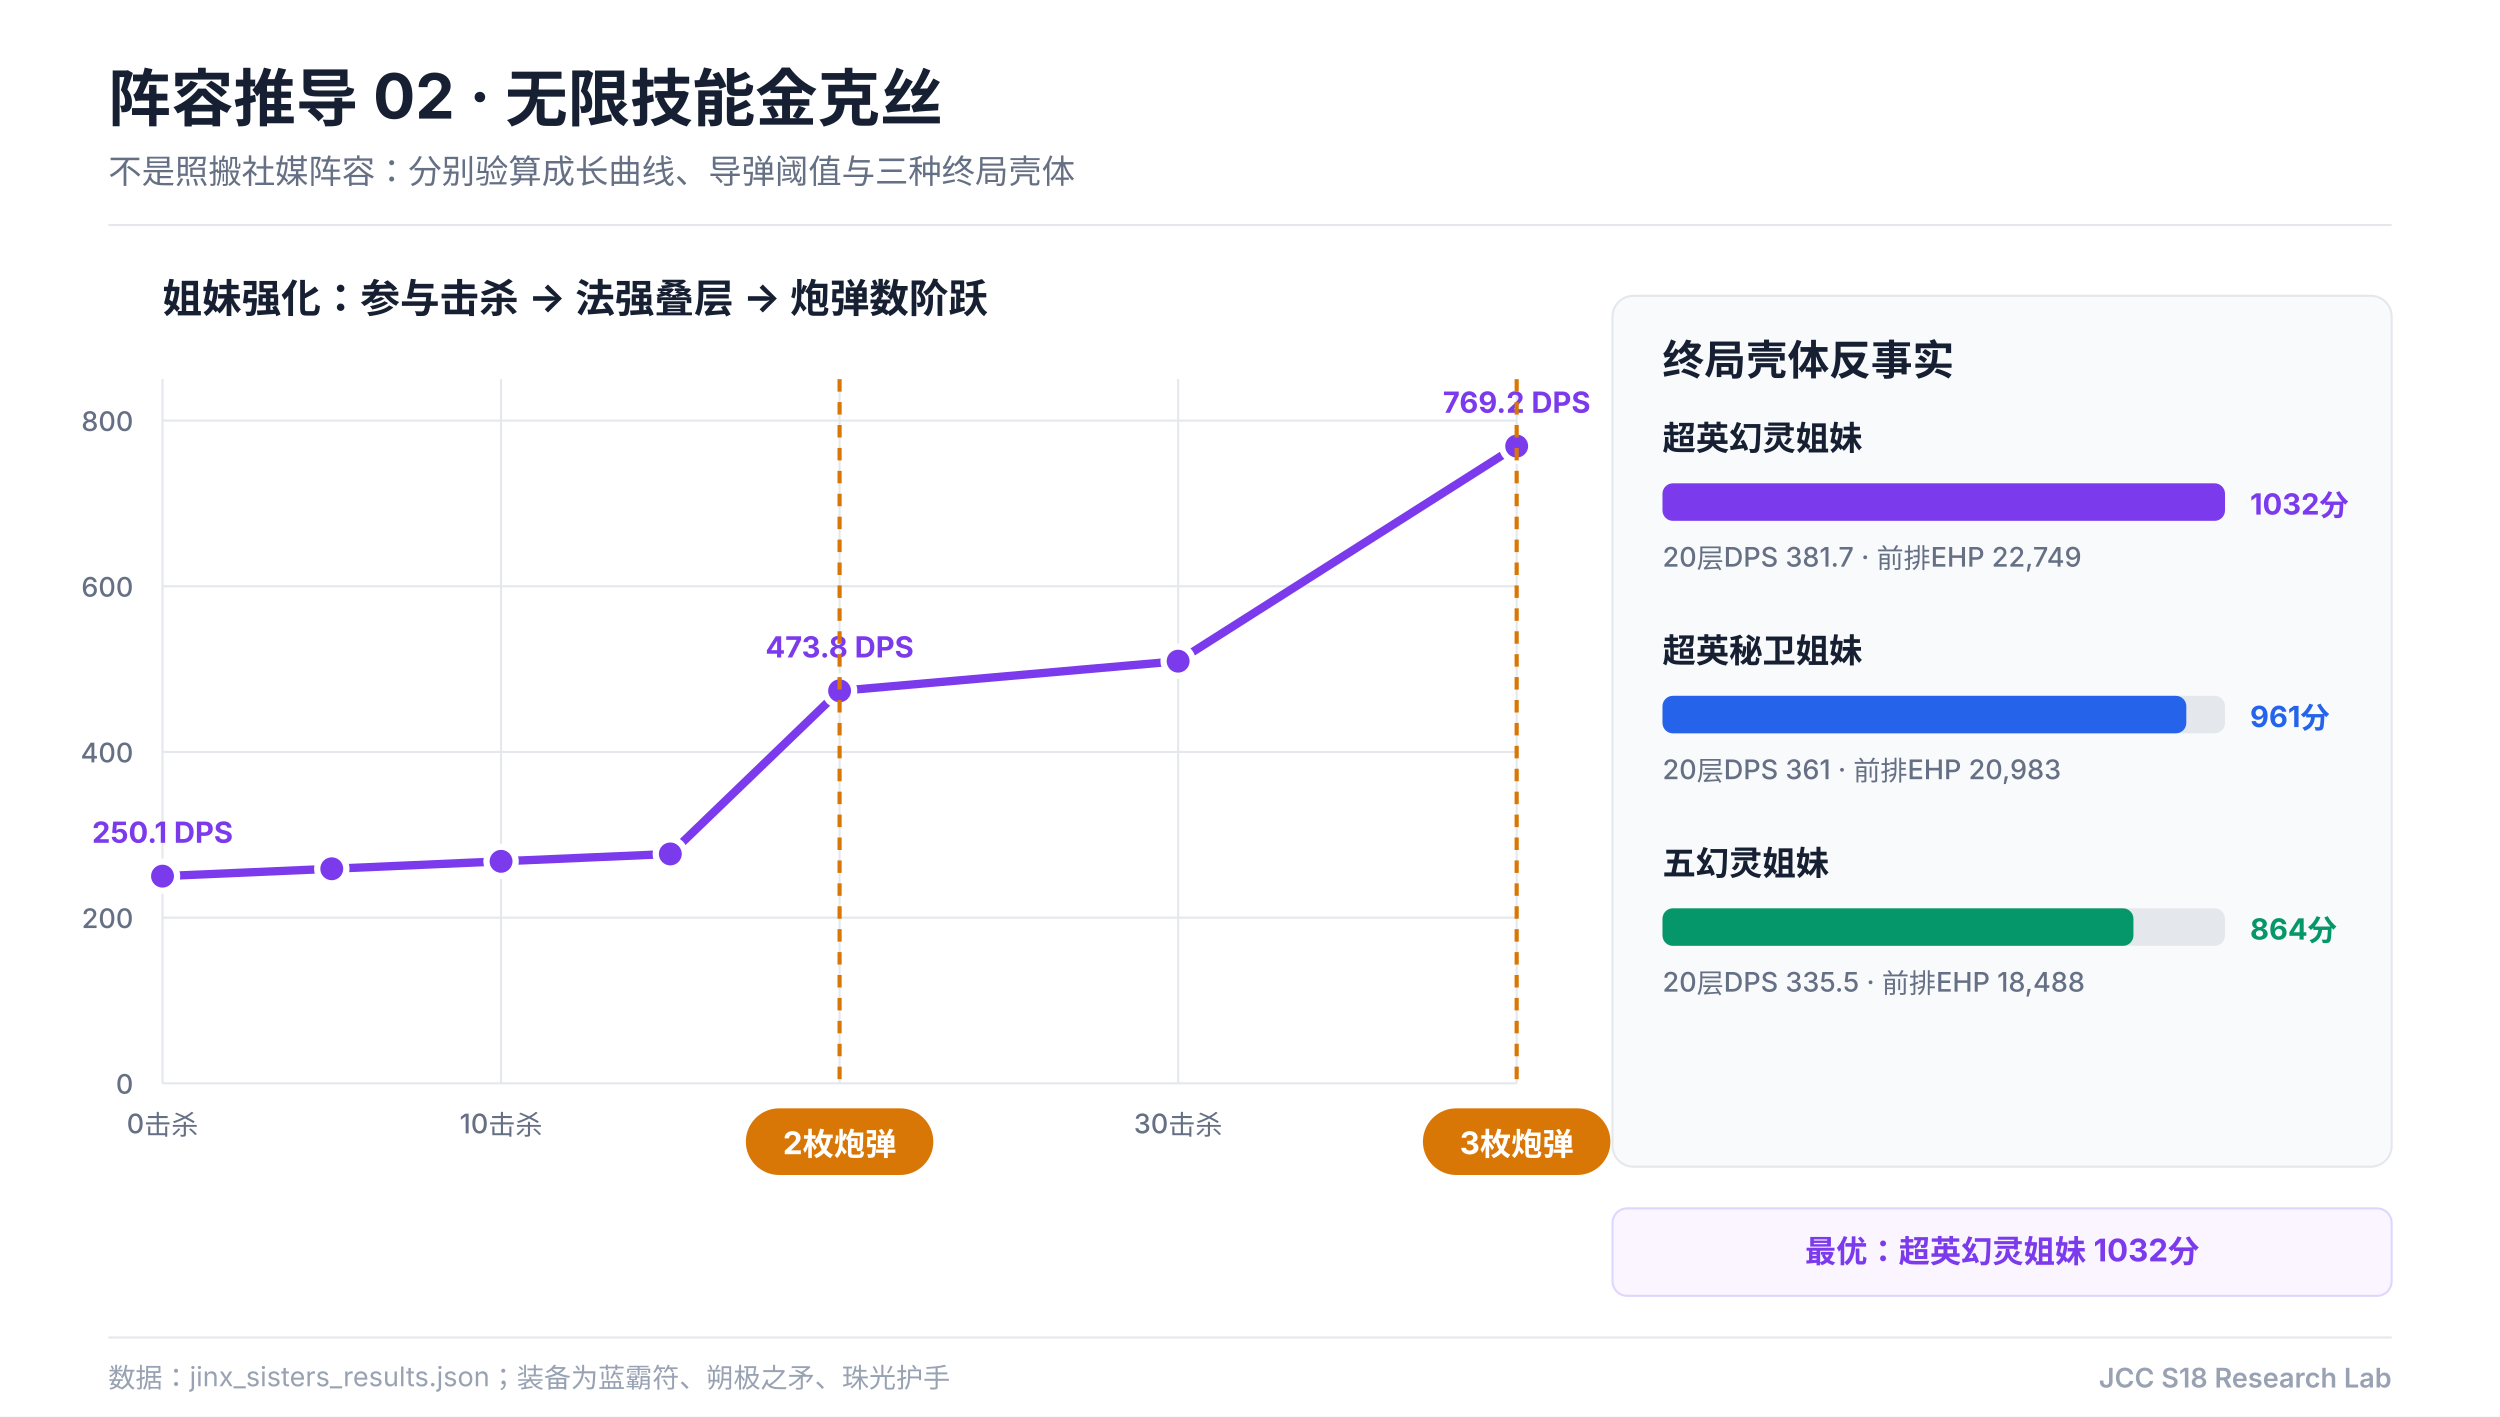
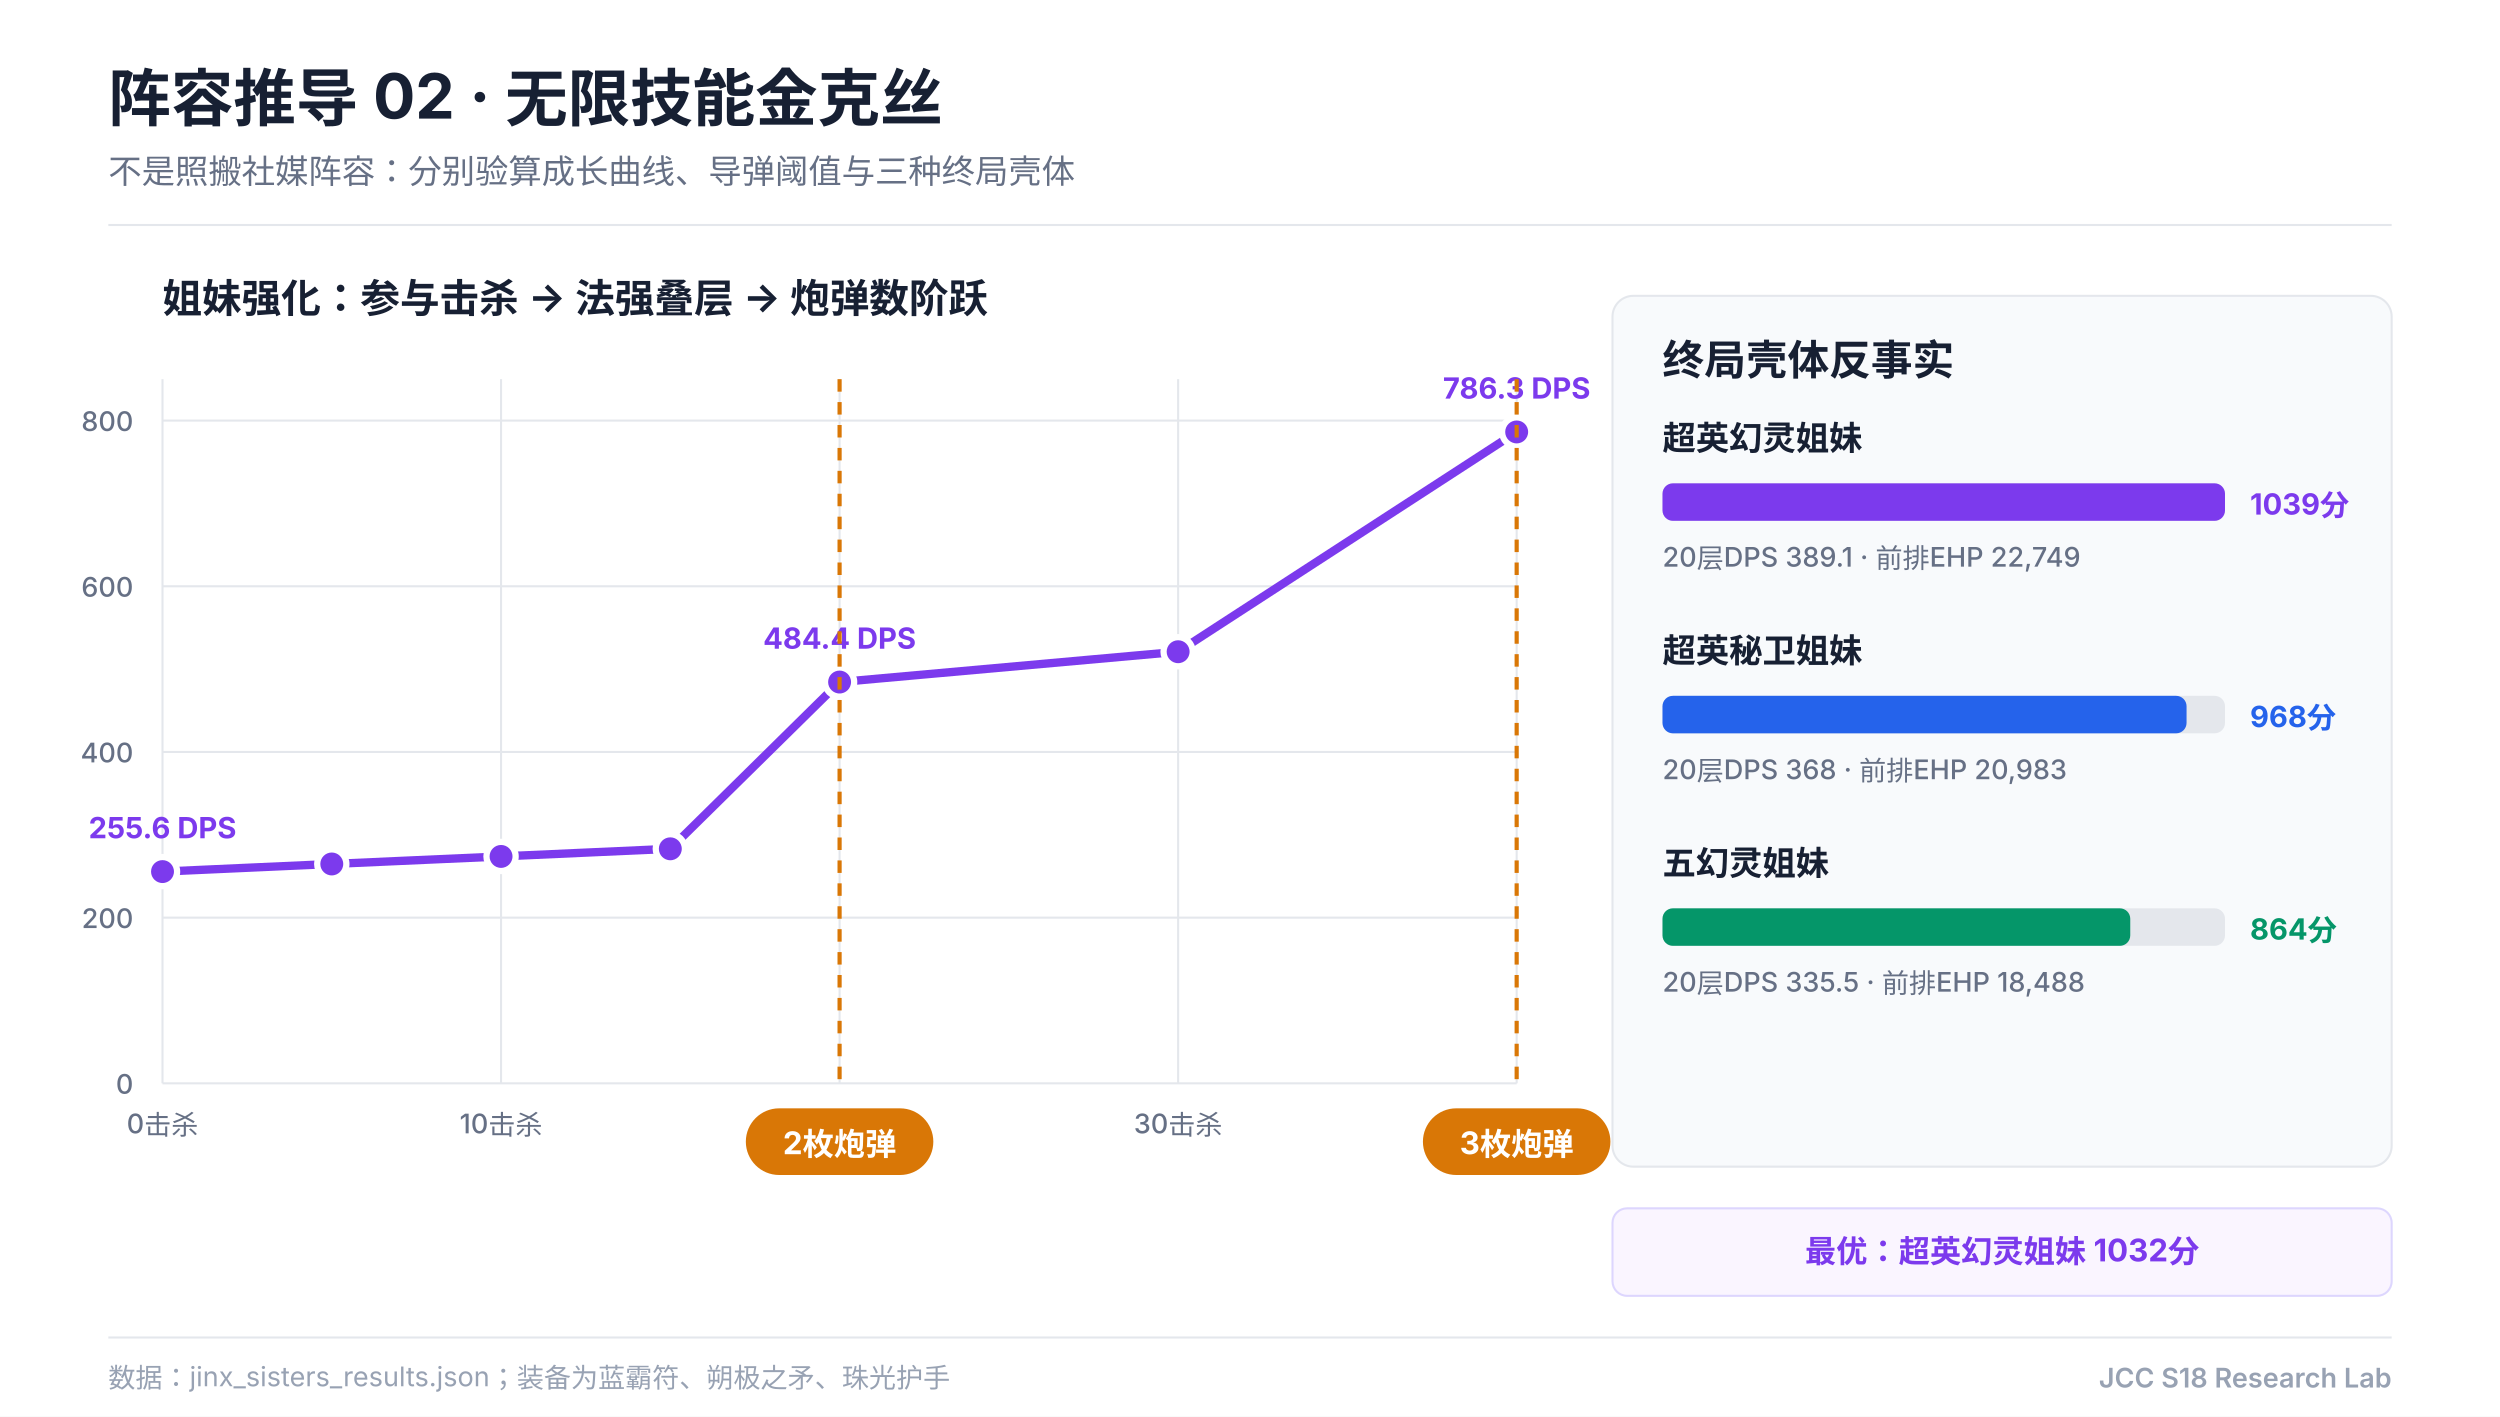
<svg xmlns="http://www.w3.org/2000/svg" width="1200" height="680" viewBox="0 0 1200 680" role="img" aria-label="阵容推导 02 · 无限技能金克丝">
  <rect width="1200" height="680" fill="#ffffff" />
  <style>text{font-family:Inter,-apple-system,BlinkMacSystemFont,"Segoe UI","PingFang SC","Microsoft YaHei",Arial,sans-serif;letter-spacing:0}</style>
  <text x="52" y="58" font-size="30" fill="#172033" font-weight="750" text-anchor="start">阵容推导 02 · 无限技能金克丝</text>
  <text x="52" y="88" font-size="16" fill="#667085" font-weight="400" text-anchor="start">不是照搬社媒阵容：分别验算成长曲线、导弹阈值与三种终局壳体</text>
  <line x1="52" y1="108" x2="1148" y2="108" stroke="#e4e7ec" stroke-width="1" />
  <text x="78" y="150" font-size="19" fill="#172033" font-weight="700" text-anchor="start">姐妹强化：参与击杀 → 法强叠层 → 炮弹数阶跃</text>
  <line x1="78" y1="520" x2="728" y2="520" stroke="#e4e7ec" stroke-width="1" />
  <text x="64" y="525" font-size="13" fill="#667085" font-weight="500" text-anchor="end">0</text>
  <line x1="78" y1="440.471" x2="728" y2="440.471" stroke="#e4e7ec" stroke-width="1" />
  <text x="64" y="445.471" font-size="13" fill="#667085" font-weight="500" text-anchor="end">200</text>
  <line x1="78" y1="360.941" x2="728" y2="360.941" stroke="#e4e7ec" stroke-width="1" />
  <text x="64" y="365.941" font-size="13" fill="#667085" font-weight="500" text-anchor="end">400</text>
  <line x1="78" y1="281.412" x2="728" y2="281.412" stroke="#e4e7ec" stroke-width="1" />
  <text x="64" y="286.412" font-size="13" fill="#667085" font-weight="500" text-anchor="end">600</text>
  <line x1="78" y1="201.882" x2="728" y2="201.882" stroke="#e4e7ec" stroke-width="1" />
  <text x="64" y="206.882" font-size="13" fill="#667085" font-weight="500" text-anchor="end">800</text>
  <line x1="78" y1="182" x2="78" y2="520" stroke="#e4e7ec" stroke-width="1" />
  <text x="78" y="544" font-size="13" fill="#667085" font-weight="500" text-anchor="middle">0击杀</text>
  <line x1="240.5" y1="182" x2="240.5" y2="520" stroke="#e4e7ec" stroke-width="1" />
  <text x="240.5" y="544" font-size="13" fill="#667085" font-weight="500" text-anchor="middle">10击杀</text>
  <line x1="403" y1="182" x2="403" y2="520" stroke="#e4e7ec" stroke-width="1" />
  <text x="403" y="544" font-size="13" fill="#667085" font-weight="500" text-anchor="middle">20击杀</text>
  <line x1="565.5" y1="182" x2="565.5" y2="520" stroke="#e4e7ec" stroke-width="1" />
  <text x="565.5" y="544" font-size="13" fill="#667085" font-weight="500" text-anchor="middle">30击杀</text>
  <line x1="728" y1="182" x2="728" y2="520" stroke="#e4e7ec" stroke-width="1" />
  <text x="728" y="544" font-size="13" fill="#667085" font-weight="500" text-anchor="middle">40击杀</text>
-   <polyline points="78,420.548 159.25,417.009 240.5,413.431 321.75,409.892 403,331.595 565.5,317.359 728,214.13" fill="none" stroke="#7c3aed" stroke-width="4" stroke-linecap="round" stroke-linejoin="round" />
-   <circle cx="78" cy="420.548" r="7" fill="#7c3aed" stroke="#fff" stroke-width="3" />
-   <text x="78" y="404.548" font-size="14" fill="#7c3aed" font-weight="700" text-anchor="middle">250.1 DPS</text>
-   <circle cx="159.25" cy="417.009" r="7" fill="#7c3aed" stroke="#fff" stroke-width="3" />
-   <circle cx="240.5" cy="413.431" r="7" fill="#7c3aed" stroke="#fff" stroke-width="3" />
-   <circle cx="321.75" cy="409.892" r="7" fill="#7c3aed" stroke="#fff" stroke-width="3" />
-   <circle cx="403" cy="331.595" r="7" fill="#7c3aed" stroke="#fff" stroke-width="3" />
-   <text x="403" y="315.595" font-size="14" fill="#7c3aed" font-weight="700" text-anchor="middle">473.8 DPS</text>
-   <circle cx="565.5" cy="317.359" r="7" fill="#7c3aed" stroke="#fff" stroke-width="3" />
-   <circle cx="728" cy="214.13" r="7" fill="#7c3aed" stroke="#fff" stroke-width="3" />
-   <text x="728" y="198.13" font-size="14" fill="#7c3aed" font-weight="700" text-anchor="middle">769.2 DPS</text>
+   <polyline points="78,418.361 159.25,414.703 240.5,411.084 321.75,407.426 403,327.38 565.5,312.826 728,207.33" fill="none" stroke="#7c3aed" stroke-width="4" stroke-linecap="round" stroke-linejoin="round" />
+   <circle cx="78" cy="418.361" r="7" fill="#7c3aed" stroke="#fff" stroke-width="3" />
+   <text x="78" y="402.361" font-size="14" fill="#7c3aed" font-weight="700" text-anchor="middle">255.6 DPS</text>
+   <circle cx="159.25" cy="414.703" r="7" fill="#7c3aed" stroke="#fff" stroke-width="3" />
+   <circle cx="240.5" cy="411.084" r="7" fill="#7c3aed" stroke="#fff" stroke-width="3" />
+   <circle cx="321.75" cy="407.426" r="7" fill="#7c3aed" stroke="#fff" stroke-width="3" />
+   <circle cx="403" cy="327.38" r="7" fill="#7c3aed" stroke="#fff" stroke-width="3" />
+   <text x="403" y="311.38" font-size="14" fill="#7c3aed" font-weight="700" text-anchor="middle">484.4 DPS</text>
+   <circle cx="565.5" cy="312.826" r="7" fill="#7c3aed" stroke="#fff" stroke-width="3" />
+   <circle cx="728" cy="207.33" r="7" fill="#7c3aed" stroke="#fff" stroke-width="3" />
+   <text x="728" y="191.33" font-size="14" fill="#7c3aed" font-weight="700" text-anchor="middle">786.3 DPS</text>
  <line x1="403" y1="182" x2="403" y2="520" stroke="#d97706" stroke-width="2" stroke-dasharray="6 5" />
  <line x1="728" y1="182" x2="728" y2="520" stroke="#d97706" stroke-width="2" stroke-dasharray="6 5" />
  <rect x="358" y="532" width="90" height="32" rx="16" fill="#d97706" stroke="none" stroke-width="1" />
  <text x="403" y="554" font-size="15" fill="#fff" font-weight="650" text-anchor="middle">2枚炮弹</text>
  <rect x="683" y="532" width="90" height="32" rx="16" fill="#d97706" stroke="none" stroke-width="1" />
  <text x="728" y="554" font-size="15" fill="#fff" font-weight="650" text-anchor="middle">3枚炮弹</text>
  <rect x="774" y="142" width="374" height="418" rx="10" fill="#f8fafc" stroke="#e4e7ec" stroke-width="1" />
  <text x="798" y="180" font-size="20" fill="#172033" font-weight="700" text-anchor="start">终局壳体反事实</text>
  <text x="798" y="216" font-size="16" fill="#172033" font-weight="650" text-anchor="start">超英幻灵姐妹</text>
  <rect x="798" y="232" width="270" height="18" rx="5" fill="#e4e7ec" stroke="none" stroke-width="1" />
  <rect x="798" y="232" width="270" height="18" rx="5" fill="#7c3aed" stroke="none" stroke-width="1" />
-   <text x="1080" y="247" font-size="14" fill="#7c3aed" font-weight="700" text-anchor="start">1032分</text>
-   <text x="798" y="272" font-size="13" fill="#667085" font-weight="500" text-anchor="start">20层DPS 381.7 · 前排EHP 22,749</text>
+   <text x="1080" y="247" font-size="14" fill="#7c3aed" font-weight="700" text-anchor="start">1039分</text>
+   <text x="798" y="272" font-size="13" fill="#667085" font-weight="500" text-anchor="start">20层DPS 389.1 · 前排EHP 22,749</text>
  <text x="798" y="318" font-size="16" fill="#172033" font-weight="650" text-anchor="start">超英秘卫姐妹</text>
  <rect x="798" y="334" width="270" height="18" rx="5" fill="#e4e7ec" stroke="none" stroke-width="1" />
-   <rect x="798" y="334" width="251.424" height="18" rx="5" fill="#2563eb" stroke="none" stroke-width="1" />
-   <text x="1080" y="349" font-size="14" fill="#2563eb" font-weight="700" text-anchor="start">961分</text>
-   <text x="798" y="374" font-size="13" fill="#667085" font-weight="500" text-anchor="start">20层DPS 361 · 前排EHP 20,983</text>
+   <rect x="798" y="334" width="251.55" height="18" rx="5" fill="#2563eb" stroke="none" stroke-width="1" />
+   <text x="1080" y="349" font-size="14" fill="#2563eb" font-weight="700" text-anchor="start">968分</text>
+   <text x="798" y="374" font-size="13" fill="#667085" font-weight="500" text-anchor="start">20层DPS 368 · 前排EHP 20,983</text>
  <text x="798" y="420" font-size="16" fill="#172033" font-weight="650" text-anchor="start">五幻灵姐妹</text>
  <rect x="798" y="436" width="270" height="18" rx="5" fill="#e4e7ec" stroke="none" stroke-width="1" />
-   <rect x="798" y="436" width="226.047" height="18" rx="5" fill="#059669" stroke="none" stroke-width="1" />
+   <rect x="798" y="436" width="224.524" height="18" rx="5" fill="#059669" stroke="none" stroke-width="1" />
  <text x="1080" y="451" font-size="14" fill="#059669" font-weight="700" text-anchor="start">864分</text>
  <text x="798" y="476" font-size="13" fill="#667085" font-weight="500" text-anchor="start">20层DPS 335.5 · 前排EHP 18,488</text>
  <rect x="774" y="580" width="374" height="42" rx="7" fill="#faf5ff" stroke="#ddd6fe" stroke-width="1" />
  <text x="961" y="606" font-size="15" fill="#7c3aed" font-weight="700" text-anchor="middle">最优：超英幻灵姐妹 1032分</text>
  <line x1="52" y1="642" x2="1148" y2="642" stroke="#e4e7ec" stroke-width="1" />
  <text x="52" y="666" font-size="13" fill="#98a2b3" font-weight="400" text-anchor="start">数据：jinx_sisters_results.json；装备为蓝霸符、朔极之矛、珠光护手</text>
  <text x="1148" y="666" font-size="13" fill="#98a2b3" font-weight="600" text-anchor="end">JCC S18 Research Lab</text>
</svg>
